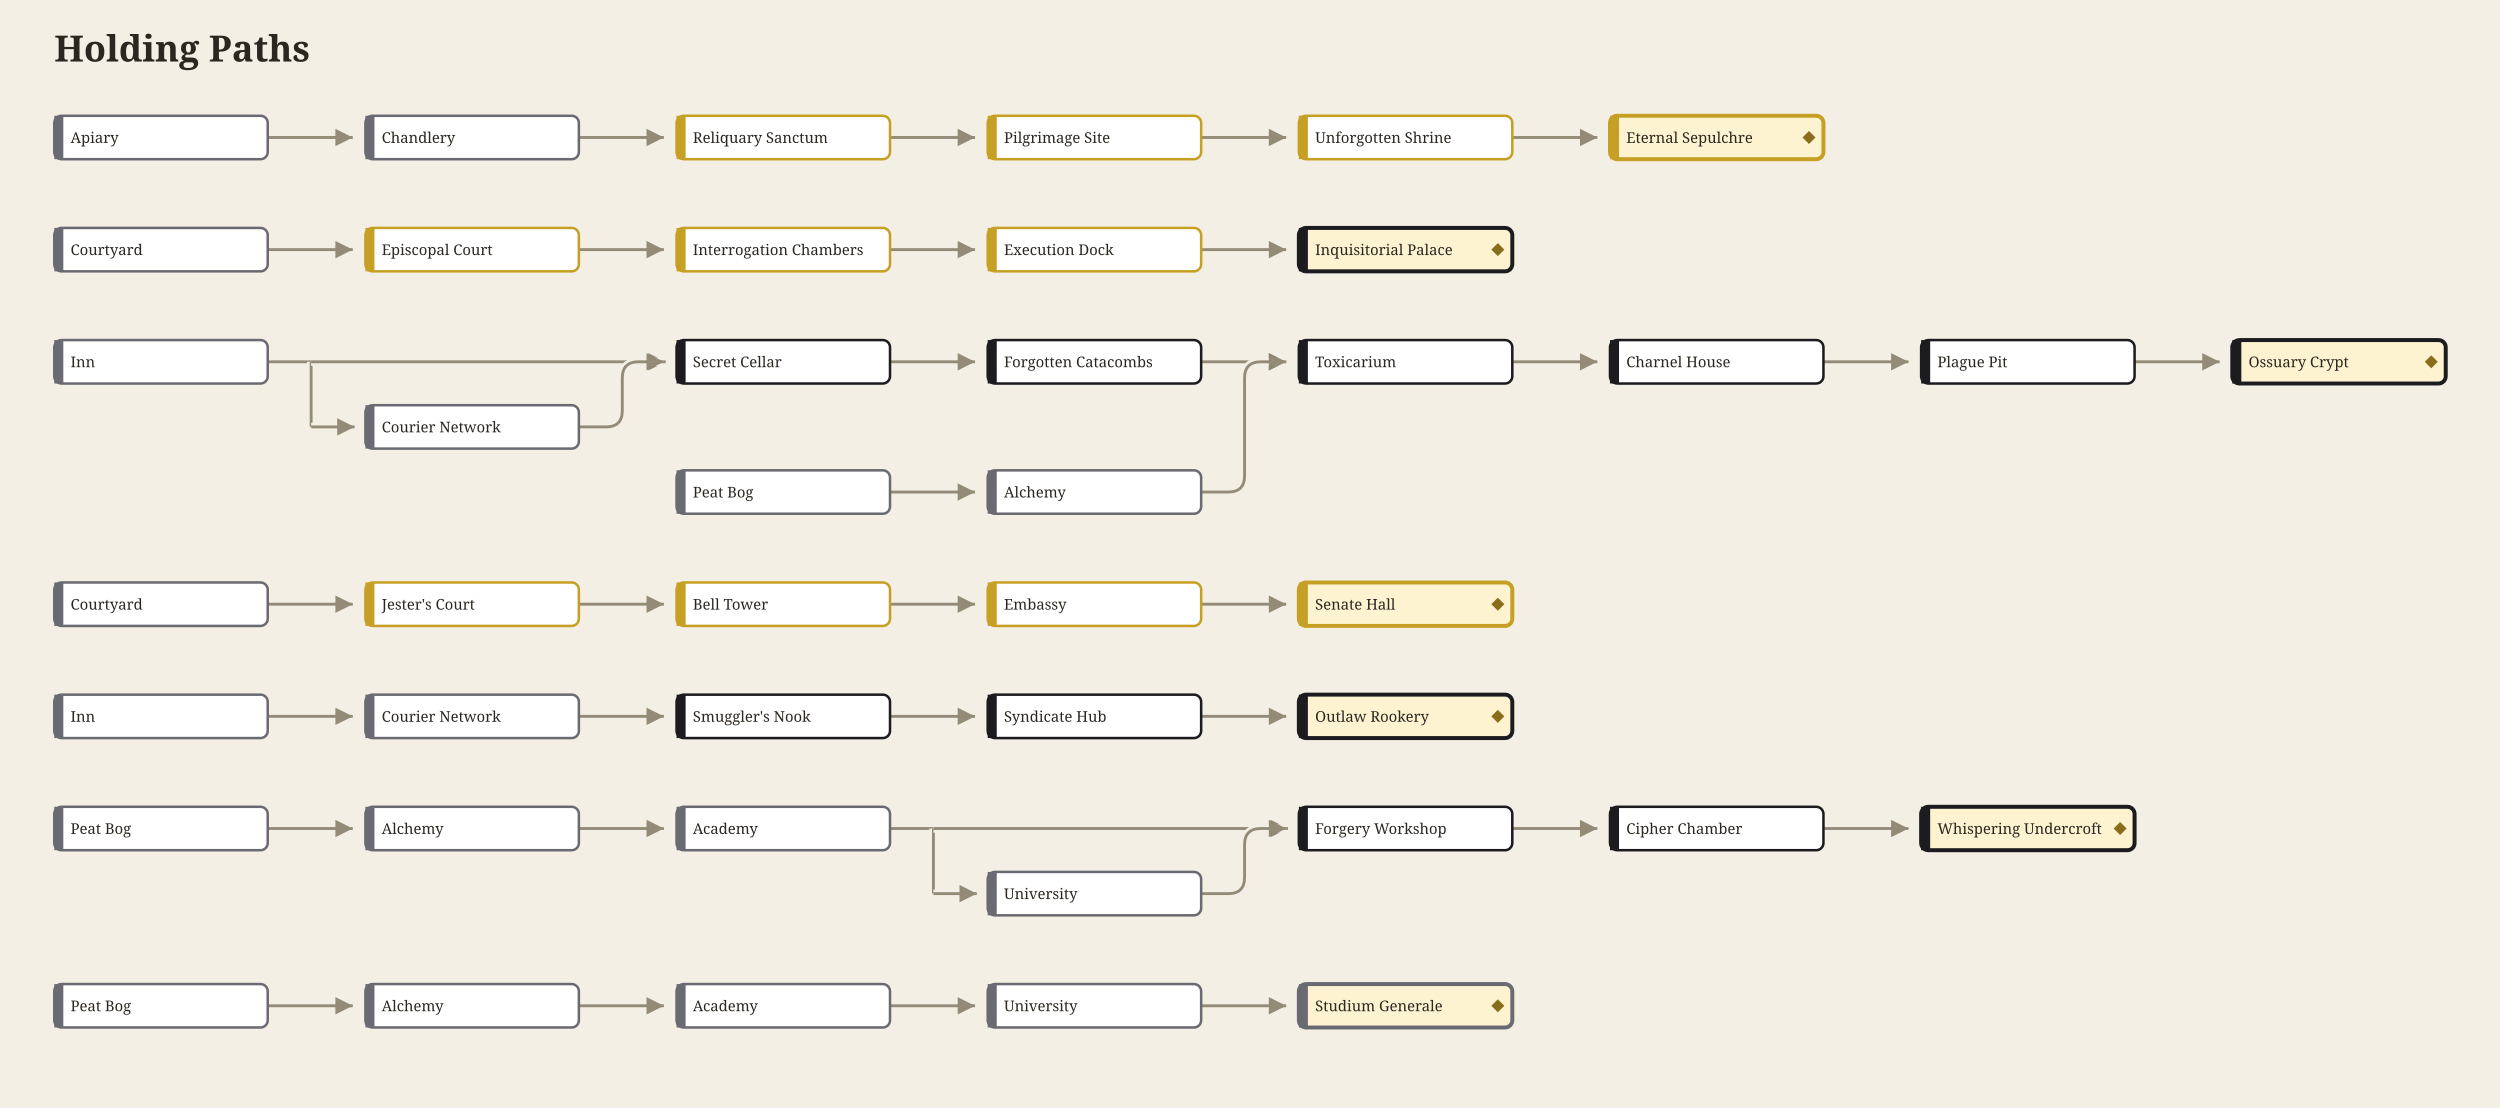
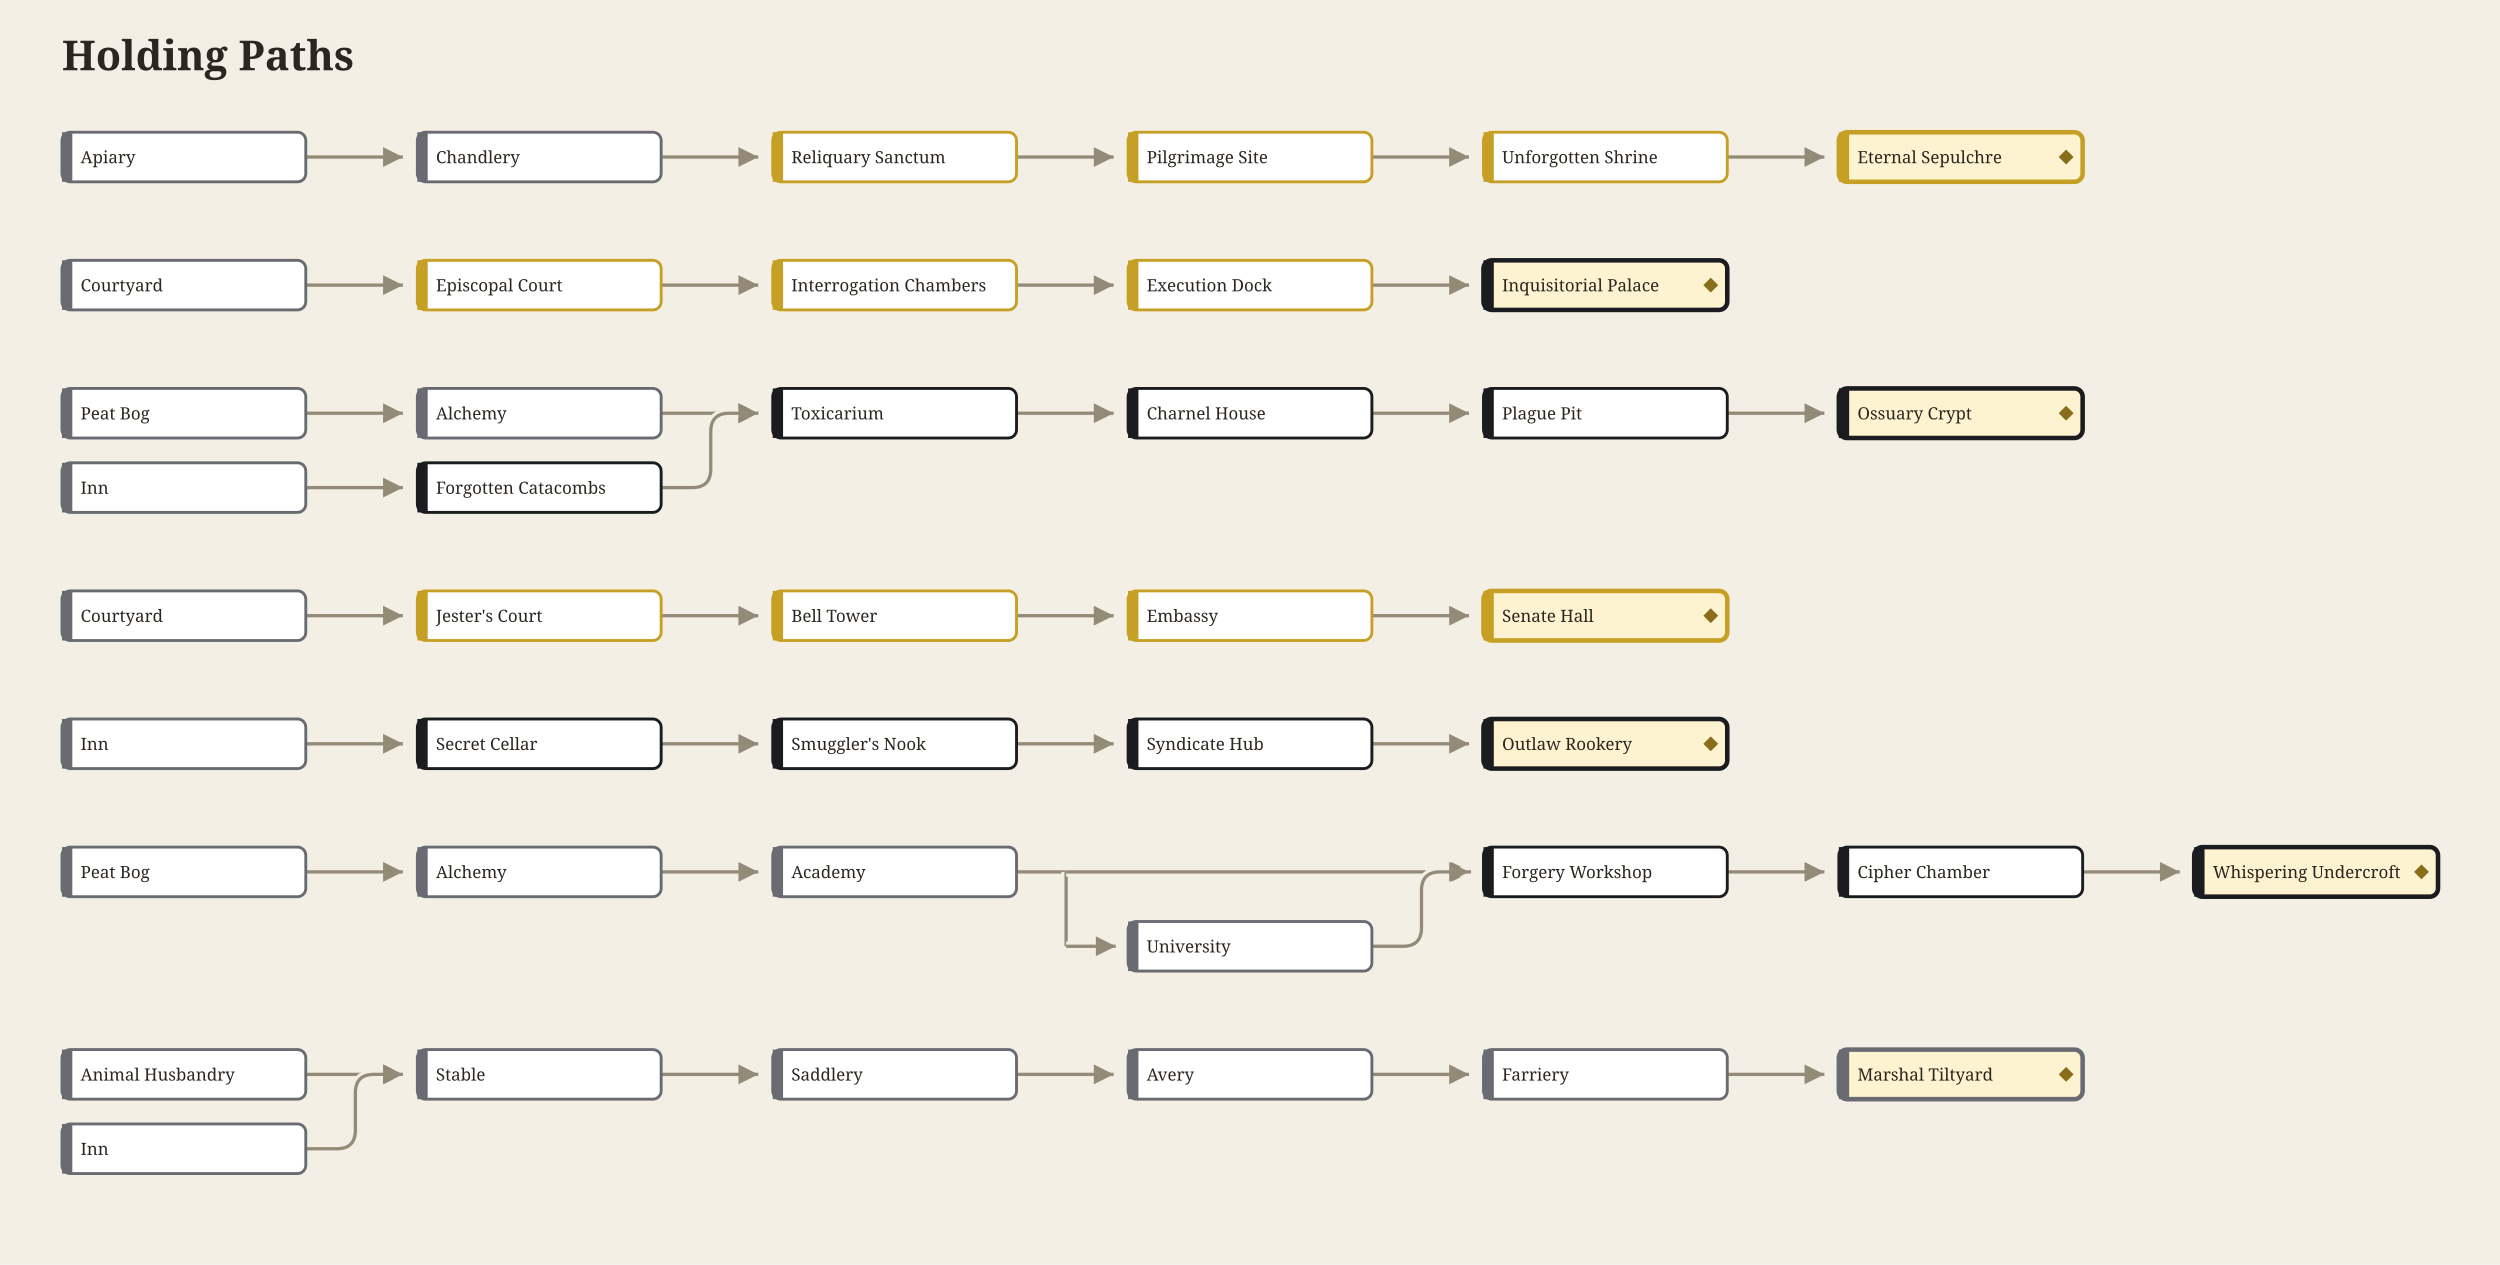
- <svg xmlns="http://www.w3.org/2000/svg" width="1382" height="612" viewBox="0 0 1382 612" font-family="Georgia, serif">
-   <rect width="1382" height="612" fill="#f4efe4" />
+ <svg xmlns="http://www.w3.org/2000/svg" width="1210" height="612" viewBox="0 0 1210 612" font-family="Georgia, serif">
+   <rect width="1210" height="612" fill="#f4efe4" />
  <defs>
    <marker id="arw-2E5A8C" markerWidth="7" markerHeight="7" refX="6" refY="3" orient="auto">
      <path d="M0,0 L6,3 L0,6 Z" fill="#2E5A8C" />
    </marker>
    <marker id="arw-9E2B25" markerWidth="7" markerHeight="7" refX="6" refY="3" orient="auto">
      <path d="M0,0 L6,3 L0,6 Z" fill="#9E2B25" />
    </marker>
    <marker id="arw-1c9c8c" markerWidth="7" markerHeight="7" refX="6" refY="3" orient="auto">
      <path d="M0,0 L6,3 L0,6 Z" fill="#1c9c8c" />
    </marker>
    <marker id="arw-C6A024" markerWidth="7" markerHeight="7" refX="6" refY="3" orient="auto">
      <path d="M0,0 L6,3 L0,6 Z" fill="#C6A024" />
    </marker>
    <marker id="arw-6A3D8F" markerWidth="7" markerHeight="7" refX="6" refY="3" orient="auto">
      <path d="M0,0 L6,3 L0,6 Z" fill="#6A3D8F" />
    </marker>
    <marker id="arw-CC6A1A" markerWidth="7" markerHeight="7" refX="6" refY="3" orient="auto">
      <path d="M0,0 L6,3 L0,6 Z" fill="#CC6A1A" />
    </marker>
    <marker id="arw-3a7d3a" markerWidth="7" markerHeight="7" refX="6" refY="3" orient="auto">
      <path d="M0,0 L6,3 L0,6 Z" fill="#3a7d3a" />
    </marker>
    <marker id="arw-b5347a" markerWidth="7" markerHeight="7" refX="6" refY="3" orient="auto">
      <path d="M0,0 L6,3 L0,6 Z" fill="#b5347a" />
    </marker>
    <marker id="arw-2b6f9e" markerWidth="7" markerHeight="7" refX="6" refY="3" orient="auto">
      <path d="M0,0 L6,3 L0,6 Z" fill="#2b6f9e" />
    </marker>
    <marker id="arw-8a6d1a" markerWidth="7" markerHeight="7" refX="6" refY="3" orient="auto">
      <path d="M0,0 L6,3 L0,6 Z" fill="#8a6d1a" />
    </marker>
    <marker id="arw-5f5647" markerWidth="7" markerHeight="7" refX="6" refY="3" orient="auto">
      <path d="M0,0 L6,3 L0,6 Z" fill="#5f5647" />
    </marker>
    <marker id="arw-7a2ea0" markerWidth="7" markerHeight="7" refX="6" refY="3" orient="auto">
      <path d="M0,0 L6,3 L0,6 Z" fill="#7a2ea0" />
    </marker>
    <marker id="arw-0f8a7e" markerWidth="7" markerHeight="7" refX="6" refY="3" orient="auto">
      <path d="M0,0 L6,3 L0,6 Z" fill="#0f8a7e" />
    </marker>
    <marker id="arw-a83232" markerWidth="7" markerHeight="7" refX="6" refY="3" orient="auto">
      <path d="M0,0 L6,3 L0,6 Z" fill="#a83232" />
    </marker>
    <marker id="arw-8f8672" markerWidth="7" markerHeight="7" refX="6" refY="3" orient="auto">
      <path d="M0,0 L6,3 L0,6 Z" fill="#8f8672" />
    </marker>
  </defs>
  <text x="30" y="34" font-size="20" font-weight="bold" fill="#2b2620">Holding Paths</text>
  <path d="M148,76 L195,76" fill="none" stroke="#f4efe4" stroke-width="4.6" opacity="1" />
  <path d="M148,76 L195,76" fill="none" stroke="#8f8672" stroke-width="1.6" opacity="0.95" marker-end="url(#arw-8f8672)" />
  <path d="M320,76 L367,76" fill="none" stroke="#f4efe4" stroke-width="4.6" opacity="1" />
  <path d="M320,76 L367,76" fill="none" stroke="#8f8672" stroke-width="1.6" opacity="0.95" marker-end="url(#arw-8f8672)" />
  <path d="M492,76 L539,76" fill="none" stroke="#f4efe4" stroke-width="4.6" opacity="1" />
  <path d="M492,76 L539,76" fill="none" stroke="#8f8672" stroke-width="1.6" opacity="0.95" marker-end="url(#arw-8f8672)" />
  <path d="M664,76 L711,76" fill="none" stroke="#f4efe4" stroke-width="4.6" opacity="1" />
  <path d="M664,76 L711,76" fill="none" stroke="#8f8672" stroke-width="1.6" opacity="0.95" marker-end="url(#arw-8f8672)" />
  <path d="M836,76 L883,76" fill="none" stroke="#f4efe4" stroke-width="4.6" opacity="1" />
  <path d="M836,76 L883,76" fill="none" stroke="#8f8672" stroke-width="1.6" opacity="0.95" marker-end="url(#arw-8f8672)" />
  <rect x="30" y="64" width="118" height="24" rx="4" fill="#ffffff" stroke="#6a6a72" stroke-width="1.4" />
  <rect x="30" y="64" width="5" height="24" fill="#6a6a72" />
  <text x="39" y="79" font-size="8.2" fill="#2b2620">Apiary</text>
  <rect x="202" y="64" width="118" height="24" rx="4" fill="#ffffff" stroke="#6a6a72" stroke-width="1.4" />
  <rect x="202" y="64" width="5" height="24" fill="#6a6a72" />
  <text x="211" y="79" font-size="8.2" fill="#2b2620">Chandlery</text>
  <rect x="374" y="64" width="118" height="24" rx="4" fill="#ffffff" stroke="#C6A024" stroke-width="1.4" />
  <rect x="374" y="64" width="5" height="24" fill="#C6A024" />
  <text x="383" y="79" font-size="8.2" fill="#2b2620">Reliquary Sanctum</text>
  <rect x="546" y="64" width="118" height="24" rx="4" fill="#ffffff" stroke="#C6A024" stroke-width="1.4" />
  <rect x="546" y="64" width="5" height="24" fill="#C6A024" />
  <text x="555" y="79" font-size="8.2" fill="#2b2620">Pilgrimage Site</text>
  <rect x="718" y="64" width="118" height="24" rx="4" fill="#ffffff" stroke="#C6A024" stroke-width="1.4" />
  <rect x="718" y="64" width="5" height="24" fill="#C6A024" />
  <text x="727" y="79" font-size="8.2" fill="#2b2620">Unforgotten Shrine</text>
  <rect x="890" y="64" width="118" height="24" rx="4" fill="#fdf3d0" stroke="#C6A024" stroke-width="2.2" />
  <rect x="890" y="64" width="5" height="24" fill="#C6A024" />
  <text x="899" y="79" font-size="8.2" fill="#2b2620">Eternal Sepulchre</text>
  <polygon points="1000.0,72.4 1003.6,76.0 1000.0,79.6 996.4,76.0" fill="#8a6d1a" />
  <path d="M148,138 L195,138" fill="none" stroke="#f4efe4" stroke-width="4.6" opacity="1" />
  <path d="M148,138 L195,138" fill="none" stroke="#8f8672" stroke-width="1.6" opacity="0.95" marker-end="url(#arw-8f8672)" />
  <path d="M320,138 L367,138" fill="none" stroke="#f4efe4" stroke-width="4.6" opacity="1" />
  <path d="M320,138 L367,138" fill="none" stroke="#8f8672" stroke-width="1.6" opacity="0.95" marker-end="url(#arw-8f8672)" />
  <path d="M492,138 L539,138" fill="none" stroke="#f4efe4" stroke-width="4.6" opacity="1" />
  <path d="M492,138 L539,138" fill="none" stroke="#8f8672" stroke-width="1.6" opacity="0.95" marker-end="url(#arw-8f8672)" />
  <path d="M664,138 L711,138" fill="none" stroke="#f4efe4" stroke-width="4.6" opacity="1" />
  <path d="M664,138 L711,138" fill="none" stroke="#8f8672" stroke-width="1.6" opacity="0.95" marker-end="url(#arw-8f8672)" />
  <rect x="30" y="126" width="118" height="24" rx="4" fill="#ffffff" stroke="#6a6a72" stroke-width="1.4" />
  <rect x="30" y="126" width="5" height="24" fill="#6a6a72" />
  <text x="39" y="141" font-size="8.2" fill="#2b2620">Courtyard</text>
  <rect x="202" y="126" width="118" height="24" rx="4" fill="#ffffff" stroke="#C6A024" stroke-width="1.4" />
  <rect x="202" y="126" width="5" height="24" fill="#C6A024" />
  <text x="211" y="141" font-size="8.2" fill="#2b2620">Episcopal Court</text>
  <rect x="374" y="126" width="118" height="24" rx="4" fill="#ffffff" stroke="#C6A024" stroke-width="1.4" />
  <rect x="374" y="126" width="5" height="24" fill="#C6A024" />
  <text x="383" y="141" font-size="8.2" fill="#2b2620">Interrogation Chambers</text>
  <rect x="546" y="126" width="118" height="24" rx="4" fill="#ffffff" stroke="#C6A024" stroke-width="1.4" />
  <rect x="546" y="126" width="5" height="24" fill="#C6A024" />
  <text x="555" y="141" font-size="8.2" fill="#2b2620">Execution Dock</text>
  <rect x="718" y="126" width="118" height="24" rx="4" fill="#fdf3d0" stroke="#1c1c20" stroke-width="2.2" />
  <rect x="718" y="126" width="5" height="24" fill="#1c1c20" />
  <text x="727" y="141" font-size="8.2" fill="#2b2620">Inquisitorial Palace</text>
  <polygon points="828.0,134.4 831.6,138.0 828.0,141.6 824.4,138.0" fill="#8a6d1a" />
-   <path d="M148,200 L172,200" fill="none" stroke="#f4efe4" stroke-width="4.6" opacity="1" />
-   <path d="M148,200 L172,200" fill="none" stroke="#8f8672" stroke-width="1.6" opacity="0.95" />
-   <path d="M172,200 L172,236" fill="none" stroke="#f4efe4" stroke-width="4.6" opacity="1" />
-   <path d="M172,200 L172,236" fill="none" stroke="#8f8672" stroke-width="1.6" opacity="0.95" />
-   <path d="M172,236 L196,236" fill="none" stroke="#f4efe4" stroke-width="4.6" opacity="1" />
-   <path d="M172,236 L196,236" fill="none" stroke="#8f8672" stroke-width="1.6" opacity="0.95" marker-end="url(#arw-8f8672)" />
-   <path d="M172,200 L368,200" fill="none" stroke="#f4efe4" stroke-width="4.6" opacity="1" />
-   <path d="M172,200 L368,200" fill="none" stroke="#8f8672" stroke-width="1.6" opacity="0.95" marker-end="url(#arw-8f8672)" />
+   <path d="M148,200 L195,200" fill="none" stroke="#f4efe4" stroke-width="4.6" opacity="1" />
+   <path d="M148,200 L195,200" fill="none" stroke="#8f8672" stroke-width="1.6" opacity="0.95" marker-end="url(#arw-8f8672)" />
+   <path d="M148,236 L195,236" fill="none" stroke="#f4efe4" stroke-width="4.6" opacity="1" />
+   <path d="M148,236 L195,236" fill="none" stroke="#8f8672" stroke-width="1.6" opacity="0.95" marker-end="url(#arw-8f8672)" />
+   <path d="M320,200 L367,200" fill="none" stroke="#f4efe4" stroke-width="4.6" opacity="1" />
+   <path d="M320,200 L367,200" fill="none" stroke="#8f8672" stroke-width="1.6" opacity="0.95" marker-end="url(#arw-8f8672)" />
  <path d="M320,236 L335,236 Q344,236 344,227 L344,209 Q344,200 353,200 L367,200" fill="none" stroke="#f4efe4" stroke-width="4.6" opacity="1" />
  <path d="M320,236 L335,236 Q344,236 344,227 L344,209 Q344,200 353,200 L367,200" fill="none" stroke="#8f8672" stroke-width="1.6" opacity="0.95" marker-end="url(#arw-8f8672)" />
  <path d="M492,200 L539,200" fill="none" stroke="#f4efe4" stroke-width="4.6" opacity="1" />
  <path d="M492,200 L539,200" fill="none" stroke="#8f8672" stroke-width="1.6" opacity="0.95" marker-end="url(#arw-8f8672)" />
-   <path d="M492,272 L539,272" fill="none" stroke="#f4efe4" stroke-width="4.6" opacity="1" />
-   <path d="M492,272 L539,272" fill="none" stroke="#8f8672" stroke-width="1.6" opacity="0.95" marker-end="url(#arw-8f8672)" />
  <path d="M664,200 L711,200" fill="none" stroke="#f4efe4" stroke-width="4.6" opacity="1" />
  <path d="M664,200 L711,200" fill="none" stroke="#8f8672" stroke-width="1.6" opacity="0.95" marker-end="url(#arw-8f8672)" />
-   <path d="M664,272 L679,272 Q688,272 688,263 L688,209 Q688,200 697,200 L711,200" fill="none" stroke="#f4efe4" stroke-width="4.6" opacity="1" />
-   <path d="M664,272 L679,272 Q688,272 688,263 L688,209 Q688,200 697,200 L711,200" fill="none" stroke="#8f8672" stroke-width="1.6" opacity="0.95" marker-end="url(#arw-8f8672)" />
  <path d="M836,200 L883,200" fill="none" stroke="#f4efe4" stroke-width="4.6" opacity="1" />
  <path d="M836,200 L883,200" fill="none" stroke="#8f8672" stroke-width="1.6" opacity="0.95" marker-end="url(#arw-8f8672)" />
-   <path d="M1008,200 L1055,200" fill="none" stroke="#f4efe4" stroke-width="4.6" opacity="1" />
-   <path d="M1008,200 L1055,200" fill="none" stroke="#8f8672" stroke-width="1.6" opacity="0.95" marker-end="url(#arw-8f8672)" />
-   <path d="M1180,200 L1227,200" fill="none" stroke="#f4efe4" stroke-width="4.6" opacity="1" />
-   <path d="M1180,200 L1227,200" fill="none" stroke="#8f8672" stroke-width="1.6" opacity="0.95" marker-end="url(#arw-8f8672)" />
  <rect x="30" y="188" width="118" height="24" rx="4" fill="#ffffff" stroke="#6a6a72" stroke-width="1.4" />
  <rect x="30" y="188" width="5" height="24" fill="#6a6a72" />
-   <text x="39" y="203" font-size="8.2" fill="#2b2620">Inn</text>
-   <rect x="202" y="224" width="118" height="24" rx="4" fill="#ffffff" stroke="#6a6a72" stroke-width="1.4" />
-   <rect x="202" y="224" width="5" height="24" fill="#6a6a72" />
-   <text x="211" y="239" font-size="8.2" fill="#2b2620">Courier Network</text>
+   <text x="39" y="203" font-size="8.2" fill="#2b2620">Peat Bog</text>
+   <rect x="30" y="224" width="118" height="24" rx="4" fill="#ffffff" stroke="#6a6a72" stroke-width="1.4" />
+   <rect x="30" y="224" width="5" height="24" fill="#6a6a72" />
+   <text x="39" y="239" font-size="8.2" fill="#2b2620">Inn</text>
+   <rect x="202" y="188" width="118" height="24" rx="4" fill="#ffffff" stroke="#6a6a72" stroke-width="1.4" />
+   <rect x="202" y="188" width="5" height="24" fill="#6a6a72" />
+   <text x="211" y="203" font-size="8.2" fill="#2b2620">Alchemy</text>
+   <rect x="202" y="224" width="118" height="24" rx="4" fill="#ffffff" stroke="#1c1c20" stroke-width="1.4" />
+   <rect x="202" y="224" width="5" height="24" fill="#1c1c20" />
+   <text x="211" y="239" font-size="8.2" fill="#2b2620">Forgotten Catacombs</text>
  <rect x="374" y="188" width="118" height="24" rx="4" fill="#ffffff" stroke="#1c1c20" stroke-width="1.4" />
  <rect x="374" y="188" width="5" height="24" fill="#1c1c20" />
-   <text x="383" y="203" font-size="8.2" fill="#2b2620">Secret Cellar</text>
-   <rect x="374" y="260" width="118" height="24" rx="4" fill="#ffffff" stroke="#6a6a72" stroke-width="1.4" />
-   <rect x="374" y="260" width="5" height="24" fill="#6a6a72" />
-   <text x="383" y="275" font-size="8.2" fill="#2b2620">Peat Bog</text>
+   <text x="383" y="203" font-size="8.2" fill="#2b2620">Toxicarium</text>
  <rect x="546" y="188" width="118" height="24" rx="4" fill="#ffffff" stroke="#1c1c20" stroke-width="1.4" />
  <rect x="546" y="188" width="5" height="24" fill="#1c1c20" />
-   <text x="555" y="203" font-size="8.2" fill="#2b2620">Forgotten Catacombs</text>
-   <rect x="546" y="260" width="118" height="24" rx="4" fill="#ffffff" stroke="#6a6a72" stroke-width="1.4" />
-   <rect x="546" y="260" width="5" height="24" fill="#6a6a72" />
-   <text x="555" y="275" font-size="8.2" fill="#2b2620">Alchemy</text>
+   <text x="555" y="203" font-size="8.2" fill="#2b2620">Charnel House</text>
  <rect x="718" y="188" width="118" height="24" rx="4" fill="#ffffff" stroke="#1c1c20" stroke-width="1.4" />
  <rect x="718" y="188" width="5" height="24" fill="#1c1c20" />
-   <text x="727" y="203" font-size="8.2" fill="#2b2620">Toxicarium</text>
-   <rect x="890" y="188" width="118" height="24" rx="4" fill="#ffffff" stroke="#1c1c20" stroke-width="1.4" />
+   <text x="727" y="203" font-size="8.2" fill="#2b2620">Plague Pit</text>
+   <rect x="890" y="188" width="118" height="24" rx="4" fill="#fdf3d0" stroke="#1c1c20" stroke-width="2.2" />
  <rect x="890" y="188" width="5" height="24" fill="#1c1c20" />
-   <text x="899" y="203" font-size="8.2" fill="#2b2620">Charnel House</text>
-   <rect x="1062" y="188" width="118" height="24" rx="4" fill="#ffffff" stroke="#1c1c20" stroke-width="1.4" />
-   <rect x="1062" y="188" width="5" height="24" fill="#1c1c20" />
-   <text x="1071" y="203" font-size="8.2" fill="#2b2620">Plague Pit</text>
-   <rect x="1234" y="188" width="118" height="24" rx="4" fill="#fdf3d0" stroke="#1c1c20" stroke-width="2.2" />
-   <rect x="1234" y="188" width="5" height="24" fill="#1c1c20" />
-   <text x="1243" y="203" font-size="8.2" fill="#2b2620">Ossuary Crypt</text>
-   <polygon points="1344.0,196.4 1347.6,200.0 1344.0,203.6 1340.4,200.0" fill="#8a6d1a" />
-   <path d="M148,334 L195,334" fill="none" stroke="#f4efe4" stroke-width="4.6" opacity="1" />
-   <path d="M148,334 L195,334" fill="none" stroke="#8f8672" stroke-width="1.6" opacity="0.95" marker-end="url(#arw-8f8672)" />
-   <path d="M320,334 L367,334" fill="none" stroke="#f4efe4" stroke-width="4.6" opacity="1" />
-   <path d="M320,334 L367,334" fill="none" stroke="#8f8672" stroke-width="1.6" opacity="0.95" marker-end="url(#arw-8f8672)" />
-   <path d="M492,334 L539,334" fill="none" stroke="#f4efe4" stroke-width="4.6" opacity="1" />
-   <path d="M492,334 L539,334" fill="none" stroke="#8f8672" stroke-width="1.6" opacity="0.95" marker-end="url(#arw-8f8672)" />
-   <path d="M664,334 L711,334" fill="none" stroke="#f4efe4" stroke-width="4.6" opacity="1" />
-   <path d="M664,334 L711,334" fill="none" stroke="#8f8672" stroke-width="1.6" opacity="0.95" marker-end="url(#arw-8f8672)" />
-   <rect x="30" y="322" width="118" height="24" rx="4" fill="#ffffff" stroke="#6a6a72" stroke-width="1.4" />
-   <rect x="30" y="322" width="5" height="24" fill="#6a6a72" />
-   <text x="39" y="337" font-size="8.2" fill="#2b2620">Courtyard</text>
-   <rect x="202" y="322" width="118" height="24" rx="4" fill="#ffffff" stroke="#C6A024" stroke-width="1.4" />
-   <rect x="202" y="322" width="5" height="24" fill="#C6A024" />
-   <text x="211" y="337" font-size="8.2" fill="#2b2620">Jester's Court</text>
-   <rect x="374" y="322" width="118" height="24" rx="4" fill="#ffffff" stroke="#C6A024" stroke-width="1.4" />
-   <rect x="374" y="322" width="5" height="24" fill="#C6A024" />
-   <text x="383" y="337" font-size="8.2" fill="#2b2620">Bell Tower</text>
-   <rect x="546" y="322" width="118" height="24" rx="4" fill="#ffffff" stroke="#C6A024" stroke-width="1.4" />
-   <rect x="546" y="322" width="5" height="24" fill="#C6A024" />
-   <text x="555" y="337" font-size="8.2" fill="#2b2620">Embassy</text>
-   <rect x="718" y="322" width="118" height="24" rx="4" fill="#fdf3d0" stroke="#C6A024" stroke-width="2.2" />
-   <rect x="718" y="322" width="5" height="24" fill="#C6A024" />
-   <text x="727" y="337" font-size="8.2" fill="#2b2620">Senate Hall</text>
-   <polygon points="828.0,330.4 831.6,334.0 828.0,337.6 824.4,334.0" fill="#8a6d1a" />
-   <path d="M148,396 L195,396" fill="none" stroke="#f4efe4" stroke-width="4.6" opacity="1" />
-   <path d="M148,396 L195,396" fill="none" stroke="#8f8672" stroke-width="1.6" opacity="0.95" marker-end="url(#arw-8f8672)" />
-   <path d="M320,396 L367,396" fill="none" stroke="#f4efe4" stroke-width="4.6" opacity="1" />
-   <path d="M320,396 L367,396" fill="none" stroke="#8f8672" stroke-width="1.6" opacity="0.95" marker-end="url(#arw-8f8672)" />
-   <path d="M492,396 L539,396" fill="none" stroke="#f4efe4" stroke-width="4.6" opacity="1" />
-   <path d="M492,396 L539,396" fill="none" stroke="#8f8672" stroke-width="1.6" opacity="0.95" marker-end="url(#arw-8f8672)" />
-   <path d="M664,396 L711,396" fill="none" stroke="#f4efe4" stroke-width="4.6" opacity="1" />
-   <path d="M664,396 L711,396" fill="none" stroke="#8f8672" stroke-width="1.6" opacity="0.95" marker-end="url(#arw-8f8672)" />
-   <rect x="30" y="384" width="118" height="24" rx="4" fill="#ffffff" stroke="#6a6a72" stroke-width="1.4" />
-   <rect x="30" y="384" width="5" height="24" fill="#6a6a72" />
-   <text x="39" y="399" font-size="8.2" fill="#2b2620">Inn</text>
-   <rect x="202" y="384" width="118" height="24" rx="4" fill="#ffffff" stroke="#6a6a72" stroke-width="1.4" />
-   <rect x="202" y="384" width="5" height="24" fill="#6a6a72" />
-   <text x="211" y="399" font-size="8.2" fill="#2b2620">Courier Network</text>
-   <rect x="374" y="384" width="118" height="24" rx="4" fill="#ffffff" stroke="#1c1c20" stroke-width="1.4" />
-   <rect x="374" y="384" width="5" height="24" fill="#1c1c20" />
-   <text x="383" y="399" font-size="8.2" fill="#2b2620">Smuggler's Nook</text>
-   <rect x="546" y="384" width="118" height="24" rx="4" fill="#ffffff" stroke="#1c1c20" stroke-width="1.4" />
-   <rect x="546" y="384" width="5" height="24" fill="#1c1c20" />
-   <text x="555" y="399" font-size="8.2" fill="#2b2620">Syndicate Hub</text>
-   <rect x="718" y="384" width="118" height="24" rx="4" fill="#fdf3d0" stroke="#1c1c20" stroke-width="2.2" />
-   <rect x="718" y="384" width="5" height="24" fill="#1c1c20" />
-   <text x="727" y="399" font-size="8.2" fill="#2b2620">Outlaw Rookery</text>
-   <polygon points="828.0,392.4 831.6,396.0 828.0,399.6 824.4,396.0" fill="#8a6d1a" />
-   <path d="M148,458 L195,458" fill="none" stroke="#f4efe4" stroke-width="4.6" opacity="1" />
-   <path d="M148,458 L195,458" fill="none" stroke="#8f8672" stroke-width="1.6" opacity="0.95" marker-end="url(#arw-8f8672)" />
-   <path d="M320,458 L367,458" fill="none" stroke="#f4efe4" stroke-width="4.6" opacity="1" />
-   <path d="M320,458 L367,458" fill="none" stroke="#8f8672" stroke-width="1.6" opacity="0.95" marker-end="url(#arw-8f8672)" />
-   <path d="M492,458 L516,458" fill="none" stroke="#f4efe4" stroke-width="4.6" opacity="1" />
-   <path d="M492,458 L516,458" fill="none" stroke="#8f8672" stroke-width="1.6" opacity="0.95" />
-   <path d="M516,458 L516,494" fill="none" stroke="#f4efe4" stroke-width="4.6" opacity="1" />
-   <path d="M516,458 L516,494" fill="none" stroke="#8f8672" stroke-width="1.6" opacity="0.95" />
-   <path d="M516,494 L540,494" fill="none" stroke="#f4efe4" stroke-width="4.6" opacity="1" />
-   <path d="M516,494 L540,494" fill="none" stroke="#8f8672" stroke-width="1.6" opacity="0.95" marker-end="url(#arw-8f8672)" />
-   <path d="M516,458 L712,458" fill="none" stroke="#f4efe4" stroke-width="4.6" opacity="1" />
-   <path d="M516,458 L712,458" fill="none" stroke="#8f8672" stroke-width="1.6" opacity="0.95" marker-end="url(#arw-8f8672)" />
-   <path d="M664,494 L679,494 Q688,494 688,485 L688,467 Q688,458 697,458 L711,458" fill="none" stroke="#f4efe4" stroke-width="4.6" opacity="1" />
-   <path d="M664,494 L679,494 Q688,494 688,485 L688,467 Q688,458 697,458 L711,458" fill="none" stroke="#8f8672" stroke-width="1.6" opacity="0.95" marker-end="url(#arw-8f8672)" />
-   <path d="M836,458 L883,458" fill="none" stroke="#f4efe4" stroke-width="4.6" opacity="1" />
-   <path d="M836,458 L883,458" fill="none" stroke="#8f8672" stroke-width="1.6" opacity="0.95" marker-end="url(#arw-8f8672)" />
-   <path d="M1008,458 L1055,458" fill="none" stroke="#f4efe4" stroke-width="4.6" opacity="1" />
-   <path d="M1008,458 L1055,458" fill="none" stroke="#8f8672" stroke-width="1.6" opacity="0.95" marker-end="url(#arw-8f8672)" />
-   <rect x="30" y="446" width="118" height="24" rx="4" fill="#ffffff" stroke="#6a6a72" stroke-width="1.4" />
-   <rect x="30" y="446" width="5" height="24" fill="#6a6a72" />
-   <text x="39" y="461" font-size="8.2" fill="#2b2620">Peat Bog</text>
-   <rect x="202" y="446" width="118" height="24" rx="4" fill="#ffffff" stroke="#6a6a72" stroke-width="1.4" />
-   <rect x="202" y="446" width="5" height="24" fill="#6a6a72" />
-   <text x="211" y="461" font-size="8.2" fill="#2b2620">Alchemy</text>
-   <rect x="374" y="446" width="118" height="24" rx="4" fill="#ffffff" stroke="#6a6a72" stroke-width="1.4" />
-   <rect x="374" y="446" width="5" height="24" fill="#6a6a72" />
-   <text x="383" y="461" font-size="8.2" fill="#2b2620">Academy</text>
-   <rect x="546" y="482" width="118" height="24" rx="4" fill="#ffffff" stroke="#6a6a72" stroke-width="1.4" />
-   <rect x="546" y="482" width="5" height="24" fill="#6a6a72" />
-   <text x="555" y="497" font-size="8.2" fill="#2b2620">University</text>
-   <rect x="718" y="446" width="118" height="24" rx="4" fill="#ffffff" stroke="#1c1c20" stroke-width="1.4" />
-   <rect x="718" y="446" width="5" height="24" fill="#1c1c20" />
-   <text x="727" y="461" font-size="8.2" fill="#2b2620">Forgery Workshop</text>
-   <rect x="890" y="446" width="118" height="24" rx="4" fill="#ffffff" stroke="#1c1c20" stroke-width="1.4" />
-   <rect x="890" y="446" width="5" height="24" fill="#1c1c20" />
-   <text x="899" y="461" font-size="8.2" fill="#2b2620">Cipher Chamber</text>
-   <rect x="1062" y="446" width="118" height="24" rx="4" fill="#fdf3d0" stroke="#1c1c20" stroke-width="2.2" />
-   <rect x="1062" y="446" width="5" height="24" fill="#1c1c20" />
-   <text x="1071" y="461" font-size="8.2" fill="#2b2620">Whispering Undercroft</text>
-   <polygon points="1172.0,454.4 1175.6,458.0 1172.0,461.6 1168.4,458.0" fill="#8a6d1a" />
-   <path d="M148,556 L195,556" fill="none" stroke="#f4efe4" stroke-width="4.6" opacity="1" />
-   <path d="M148,556 L195,556" fill="none" stroke="#8f8672" stroke-width="1.6" opacity="0.95" marker-end="url(#arw-8f8672)" />
-   <path d="M320,556 L367,556" fill="none" stroke="#f4efe4" stroke-width="4.6" opacity="1" />
-   <path d="M320,556 L367,556" fill="none" stroke="#8f8672" stroke-width="1.6" opacity="0.95" marker-end="url(#arw-8f8672)" />
-   <path d="M492,556 L539,556" fill="none" stroke="#f4efe4" stroke-width="4.6" opacity="1" />
-   <path d="M492,556 L539,556" fill="none" stroke="#8f8672" stroke-width="1.6" opacity="0.95" marker-end="url(#arw-8f8672)" />
-   <path d="M664,556 L711,556" fill="none" stroke="#f4efe4" stroke-width="4.6" opacity="1" />
-   <path d="M664,556 L711,556" fill="none" stroke="#8f8672" stroke-width="1.6" opacity="0.95" marker-end="url(#arw-8f8672)" />
+   <text x="899" y="203" font-size="8.2" fill="#2b2620">Ossuary Crypt</text>
+   <polygon points="1000.0,196.4 1003.6,200.0 1000.0,203.6 996.4,200.0" fill="#8a6d1a" />
+   <path d="M148,298 L195,298" fill="none" stroke="#f4efe4" stroke-width="4.6" opacity="1" />
+   <path d="M148,298 L195,298" fill="none" stroke="#8f8672" stroke-width="1.6" opacity="0.95" marker-end="url(#arw-8f8672)" />
+   <path d="M320,298 L367,298" fill="none" stroke="#f4efe4" stroke-width="4.6" opacity="1" />
+   <path d="M320,298 L367,298" fill="none" stroke="#8f8672" stroke-width="1.6" opacity="0.95" marker-end="url(#arw-8f8672)" />
+   <path d="M492,298 L539,298" fill="none" stroke="#f4efe4" stroke-width="4.6" opacity="1" />
+   <path d="M492,298 L539,298" fill="none" stroke="#8f8672" stroke-width="1.6" opacity="0.95" marker-end="url(#arw-8f8672)" />
+   <path d="M664,298 L711,298" fill="none" stroke="#f4efe4" stroke-width="4.6" opacity="1" />
+   <path d="M664,298 L711,298" fill="none" stroke="#8f8672" stroke-width="1.6" opacity="0.95" marker-end="url(#arw-8f8672)" />
+   <rect x="30" y="286" width="118" height="24" rx="4" fill="#ffffff" stroke="#6a6a72" stroke-width="1.4" />
+   <rect x="30" y="286" width="5" height="24" fill="#6a6a72" />
+   <text x="39" y="301" font-size="8.2" fill="#2b2620">Courtyard</text>
+   <rect x="202" y="286" width="118" height="24" rx="4" fill="#ffffff" stroke="#C6A024" stroke-width="1.4" />
+   <rect x="202" y="286" width="5" height="24" fill="#C6A024" />
+   <text x="211" y="301" font-size="8.2" fill="#2b2620">Jester's Court</text>
+   <rect x="374" y="286" width="118" height="24" rx="4" fill="#ffffff" stroke="#C6A024" stroke-width="1.4" />
+   <rect x="374" y="286" width="5" height="24" fill="#C6A024" />
+   <text x="383" y="301" font-size="8.2" fill="#2b2620">Bell Tower</text>
+   <rect x="546" y="286" width="118" height="24" rx="4" fill="#ffffff" stroke="#C6A024" stroke-width="1.4" />
+   <rect x="546" y="286" width="5" height="24" fill="#C6A024" />
+   <text x="555" y="301" font-size="8.2" fill="#2b2620">Embassy</text>
+   <rect x="718" y="286" width="118" height="24" rx="4" fill="#fdf3d0" stroke="#C6A024" stroke-width="2.2" />
+   <rect x="718" y="286" width="5" height="24" fill="#C6A024" />
+   <text x="727" y="301" font-size="8.2" fill="#2b2620">Senate Hall</text>
+   <polygon points="828.0,294.4 831.6,298.0 828.0,301.6 824.4,298.0" fill="#8a6d1a" />
+   <path d="M148,360 L195,360" fill="none" stroke="#f4efe4" stroke-width="4.6" opacity="1" />
+   <path d="M148,360 L195,360" fill="none" stroke="#8f8672" stroke-width="1.6" opacity="0.95" marker-end="url(#arw-8f8672)" />
+   <path d="M320,360 L367,360" fill="none" stroke="#f4efe4" stroke-width="4.6" opacity="1" />
+   <path d="M320,360 L367,360" fill="none" stroke="#8f8672" stroke-width="1.6" opacity="0.95" marker-end="url(#arw-8f8672)" />
+   <path d="M492,360 L539,360" fill="none" stroke="#f4efe4" stroke-width="4.6" opacity="1" />
+   <path d="M492,360 L539,360" fill="none" stroke="#8f8672" stroke-width="1.6" opacity="0.95" marker-end="url(#arw-8f8672)" />
+   <path d="M664,360 L711,360" fill="none" stroke="#f4efe4" stroke-width="4.6" opacity="1" />
+   <path d="M664,360 L711,360" fill="none" stroke="#8f8672" stroke-width="1.6" opacity="0.95" marker-end="url(#arw-8f8672)" />
+   <rect x="30" y="348" width="118" height="24" rx="4" fill="#ffffff" stroke="#6a6a72" stroke-width="1.4" />
+   <rect x="30" y="348" width="5" height="24" fill="#6a6a72" />
+   <text x="39" y="363" font-size="8.2" fill="#2b2620">Inn</text>
+   <rect x="202" y="348" width="118" height="24" rx="4" fill="#ffffff" stroke="#1c1c20" stroke-width="1.4" />
+   <rect x="202" y="348" width="5" height="24" fill="#1c1c20" />
+   <text x="211" y="363" font-size="8.2" fill="#2b2620">Secret Cellar</text>
+   <rect x="374" y="348" width="118" height="24" rx="4" fill="#ffffff" stroke="#1c1c20" stroke-width="1.4" />
+   <rect x="374" y="348" width="5" height="24" fill="#1c1c20" />
+   <text x="383" y="363" font-size="8.2" fill="#2b2620">Smuggler's Nook</text>
+   <rect x="546" y="348" width="118" height="24" rx="4" fill="#ffffff" stroke="#1c1c20" stroke-width="1.4" />
+   <rect x="546" y="348" width="5" height="24" fill="#1c1c20" />
+   <text x="555" y="363" font-size="8.2" fill="#2b2620">Syndicate Hub</text>
+   <rect x="718" y="348" width="118" height="24" rx="4" fill="#fdf3d0" stroke="#1c1c20" stroke-width="2.2" />
+   <rect x="718" y="348" width="5" height="24" fill="#1c1c20" />
+   <text x="727" y="363" font-size="8.2" fill="#2b2620">Outlaw Rookery</text>
+   <polygon points="828.0,356.4 831.6,360.0 828.0,363.6 824.4,360.0" fill="#8a6d1a" />
+   <path d="M148,422 L195,422" fill="none" stroke="#f4efe4" stroke-width="4.6" opacity="1" />
+   <path d="M148,422 L195,422" fill="none" stroke="#8f8672" stroke-width="1.6" opacity="0.95" marker-end="url(#arw-8f8672)" />
+   <path d="M320,422 L367,422" fill="none" stroke="#f4efe4" stroke-width="4.6" opacity="1" />
+   <path d="M320,422 L367,422" fill="none" stroke="#8f8672" stroke-width="1.6" opacity="0.95" marker-end="url(#arw-8f8672)" />
+   <path d="M492,422 L516,422" fill="none" stroke="#f4efe4" stroke-width="4.6" opacity="1" />
+   <path d="M492,422 L516,422" fill="none" stroke="#8f8672" stroke-width="1.6" opacity="0.95" />
+   <path d="M516,422 L516,458" fill="none" stroke="#f4efe4" stroke-width="4.6" opacity="1" />
+   <path d="M516,422 L516,458" fill="none" stroke="#8f8672" stroke-width="1.6" opacity="0.95" />
+   <path d="M516,458 L540,458" fill="none" stroke="#f4efe4" stroke-width="4.6" opacity="1" />
+   <path d="M516,458 L540,458" fill="none" stroke="#8f8672" stroke-width="1.6" opacity="0.95" marker-end="url(#arw-8f8672)" />
+   <path d="M516,422 L712,422" fill="none" stroke="#f4efe4" stroke-width="4.6" opacity="1" />
+   <path d="M516,422 L712,422" fill="none" stroke="#8f8672" stroke-width="1.6" opacity="0.95" marker-end="url(#arw-8f8672)" />
+   <path d="M664,458 L679,458 Q688,458 688,449 L688,431 Q688,422 697,422 L711,422" fill="none" stroke="#f4efe4" stroke-width="4.6" opacity="1" />
+   <path d="M664,458 L679,458 Q688,458 688,449 L688,431 Q688,422 697,422 L711,422" fill="none" stroke="#8f8672" stroke-width="1.6" opacity="0.95" marker-end="url(#arw-8f8672)" />
+   <path d="M836,422 L883,422" fill="none" stroke="#f4efe4" stroke-width="4.6" opacity="1" />
+   <path d="M836,422 L883,422" fill="none" stroke="#8f8672" stroke-width="1.6" opacity="0.95" marker-end="url(#arw-8f8672)" />
+   <path d="M1008,422 L1055,422" fill="none" stroke="#f4efe4" stroke-width="4.6" opacity="1" />
+   <path d="M1008,422 L1055,422" fill="none" stroke="#8f8672" stroke-width="1.6" opacity="0.95" marker-end="url(#arw-8f8672)" />
+   <rect x="30" y="410" width="118" height="24" rx="4" fill="#ffffff" stroke="#6a6a72" stroke-width="1.4" />
+   <rect x="30" y="410" width="5" height="24" fill="#6a6a72" />
+   <text x="39" y="425" font-size="8.2" fill="#2b2620">Peat Bog</text>
+   <rect x="202" y="410" width="118" height="24" rx="4" fill="#ffffff" stroke="#6a6a72" stroke-width="1.4" />
+   <rect x="202" y="410" width="5" height="24" fill="#6a6a72" />
+   <text x="211" y="425" font-size="8.2" fill="#2b2620">Alchemy</text>
+   <rect x="374" y="410" width="118" height="24" rx="4" fill="#ffffff" stroke="#6a6a72" stroke-width="1.4" />
+   <rect x="374" y="410" width="5" height="24" fill="#6a6a72" />
+   <text x="383" y="425" font-size="8.2" fill="#2b2620">Academy</text>
+   <rect x="546" y="446" width="118" height="24" rx="4" fill="#ffffff" stroke="#6a6a72" stroke-width="1.4" />
+   <rect x="546" y="446" width="5" height="24" fill="#6a6a72" />
+   <text x="555" y="461" font-size="8.2" fill="#2b2620">University</text>
+   <rect x="718" y="410" width="118" height="24" rx="4" fill="#ffffff" stroke="#1c1c20" stroke-width="1.4" />
+   <rect x="718" y="410" width="5" height="24" fill="#1c1c20" />
+   <text x="727" y="425" font-size="8.2" fill="#2b2620">Forgery Workshop</text>
+   <rect x="890" y="410" width="118" height="24" rx="4" fill="#ffffff" stroke="#1c1c20" stroke-width="1.4" />
+   <rect x="890" y="410" width="5" height="24" fill="#1c1c20" />
+   <text x="899" y="425" font-size="8.2" fill="#2b2620">Cipher Chamber</text>
+   <rect x="1062" y="410" width="118" height="24" rx="4" fill="#fdf3d0" stroke="#1c1c20" stroke-width="2.2" />
+   <rect x="1062" y="410" width="5" height="24" fill="#1c1c20" />
+   <text x="1071" y="425" font-size="8.2" fill="#2b2620">Whispering Undercroft</text>
+   <polygon points="1172.0,418.4 1175.6,422.0 1172.0,425.6 1168.4,422.0" fill="#8a6d1a" />
+   <path d="M148,520 L195,520" fill="none" stroke="#f4efe4" stroke-width="4.6" opacity="1" />
+   <path d="M148,520 L195,520" fill="none" stroke="#8f8672" stroke-width="1.6" opacity="0.95" marker-end="url(#arw-8f8672)" />
+   <path d="M148,556 L163,556 Q172,556 172,547 L172,529 Q172,520 181,520 L195,520" fill="none" stroke="#f4efe4" stroke-width="4.6" opacity="1" />
+   <path d="M148,556 L163,556 Q172,556 172,547 L172,529 Q172,520 181,520 L195,520" fill="none" stroke="#8f8672" stroke-width="1.6" opacity="0.95" marker-end="url(#arw-8f8672)" />
+   <path d="M320,520 L367,520" fill="none" stroke="#f4efe4" stroke-width="4.6" opacity="1" />
+   <path d="M320,520 L367,520" fill="none" stroke="#8f8672" stroke-width="1.6" opacity="0.95" marker-end="url(#arw-8f8672)" />
+   <path d="M492,520 L539,520" fill="none" stroke="#f4efe4" stroke-width="4.6" opacity="1" />
+   <path d="M492,520 L539,520" fill="none" stroke="#8f8672" stroke-width="1.6" opacity="0.95" marker-end="url(#arw-8f8672)" />
+   <path d="M664,520 L711,520" fill="none" stroke="#f4efe4" stroke-width="4.6" opacity="1" />
+   <path d="M664,520 L711,520" fill="none" stroke="#8f8672" stroke-width="1.6" opacity="0.95" marker-end="url(#arw-8f8672)" />
+   <path d="M836,520 L883,520" fill="none" stroke="#f4efe4" stroke-width="4.6" opacity="1" />
+   <path d="M836,520 L883,520" fill="none" stroke="#8f8672" stroke-width="1.6" opacity="0.95" marker-end="url(#arw-8f8672)" />
+   <rect x="30" y="508" width="118" height="24" rx="4" fill="#ffffff" stroke="#6a6a72" stroke-width="1.4" />
+   <rect x="30" y="508" width="5" height="24" fill="#6a6a72" />
+   <text x="39" y="523" font-size="8.2" fill="#2b2620">Animal Husbandry</text>
  <rect x="30" y="544" width="118" height="24" rx="4" fill="#ffffff" stroke="#6a6a72" stroke-width="1.4" />
  <rect x="30" y="544" width="5" height="24" fill="#6a6a72" />
-   <text x="39" y="559" font-size="8.2" fill="#2b2620">Peat Bog</text>
-   <rect x="202" y="544" width="118" height="24" rx="4" fill="#ffffff" stroke="#6a6a72" stroke-width="1.4" />
-   <rect x="202" y="544" width="5" height="24" fill="#6a6a72" />
-   <text x="211" y="559" font-size="8.2" fill="#2b2620">Alchemy</text>
-   <rect x="374" y="544" width="118" height="24" rx="4" fill="#ffffff" stroke="#6a6a72" stroke-width="1.4" />
-   <rect x="374" y="544" width="5" height="24" fill="#6a6a72" />
-   <text x="383" y="559" font-size="8.2" fill="#2b2620">Academy</text>
-   <rect x="546" y="544" width="118" height="24" rx="4" fill="#ffffff" stroke="#6a6a72" stroke-width="1.4" />
-   <rect x="546" y="544" width="5" height="24" fill="#6a6a72" />
-   <text x="555" y="559" font-size="8.2" fill="#2b2620">University</text>
-   <rect x="718" y="544" width="118" height="24" rx="4" fill="#fdf3d0" stroke="#6a6a72" stroke-width="2.2" />
-   <rect x="718" y="544" width="5" height="24" fill="#6a6a72" />
-   <text x="727" y="559" font-size="8.2" fill="#2b2620">Studium Generale</text>
-   <polygon points="828.0,552.4 831.6,556.0 828.0,559.6 824.4,556.0" fill="#8a6d1a" />
+   <text x="39" y="559" font-size="8.2" fill="#2b2620">Inn</text>
+   <rect x="202" y="508" width="118" height="24" rx="4" fill="#ffffff" stroke="#6a6a72" stroke-width="1.4" />
+   <rect x="202" y="508" width="5" height="24" fill="#6a6a72" />
+   <text x="211" y="523" font-size="8.2" fill="#2b2620">Stable</text>
+   <rect x="374" y="508" width="118" height="24" rx="4" fill="#ffffff" stroke="#6a6a72" stroke-width="1.4" />
+   <rect x="374" y="508" width="5" height="24" fill="#6a6a72" />
+   <text x="383" y="523" font-size="8.2" fill="#2b2620">Saddlery</text>
+   <rect x="546" y="508" width="118" height="24" rx="4" fill="#ffffff" stroke="#6a6a72" stroke-width="1.4" />
+   <rect x="546" y="508" width="5" height="24" fill="#6a6a72" />
+   <text x="555" y="523" font-size="8.2" fill="#2b2620">Avery</text>
+   <rect x="718" y="508" width="118" height="24" rx="4" fill="#ffffff" stroke="#6a6a72" stroke-width="1.4" />
+   <rect x="718" y="508" width="5" height="24" fill="#6a6a72" />
+   <text x="727" y="523" font-size="8.2" fill="#2b2620">Farriery</text>
+   <rect x="890" y="508" width="118" height="24" rx="4" fill="#fdf3d0" stroke="#6a6a72" stroke-width="2.2" />
+   <rect x="890" y="508" width="5" height="24" fill="#6a6a72" />
+   <text x="899" y="523" font-size="8.2" fill="#2b2620">Marshal Tiltyard</text>
+   <polygon points="1000.0,516.4 1003.6,520.0 1000.0,523.6 996.4,520.0" fill="#8a6d1a" />
</svg>
